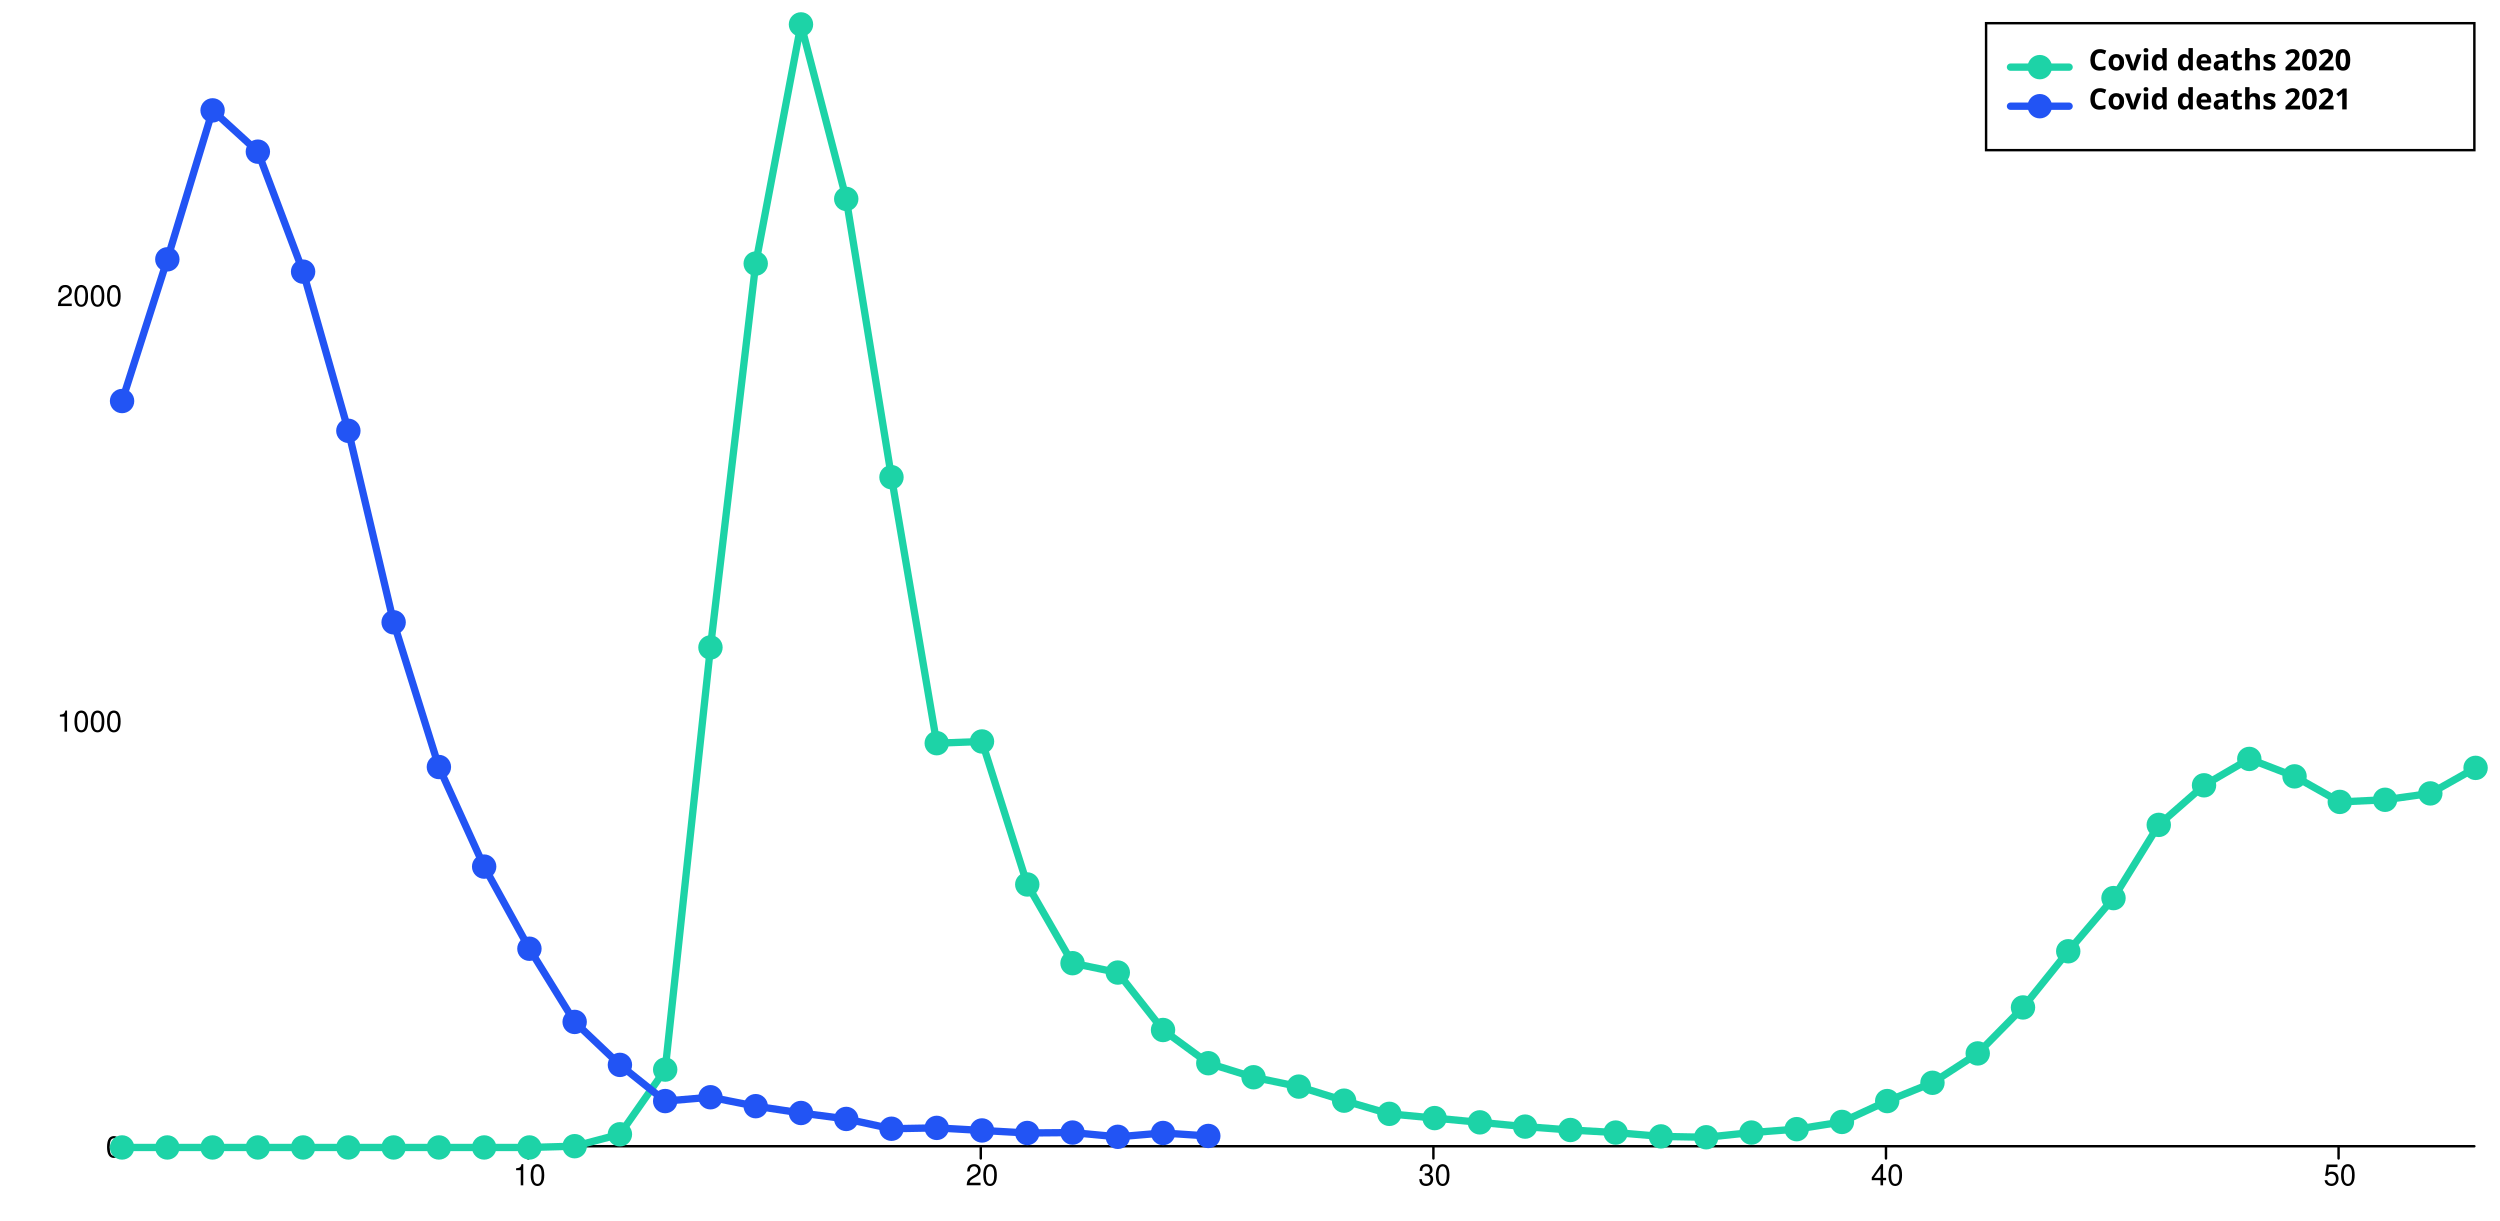
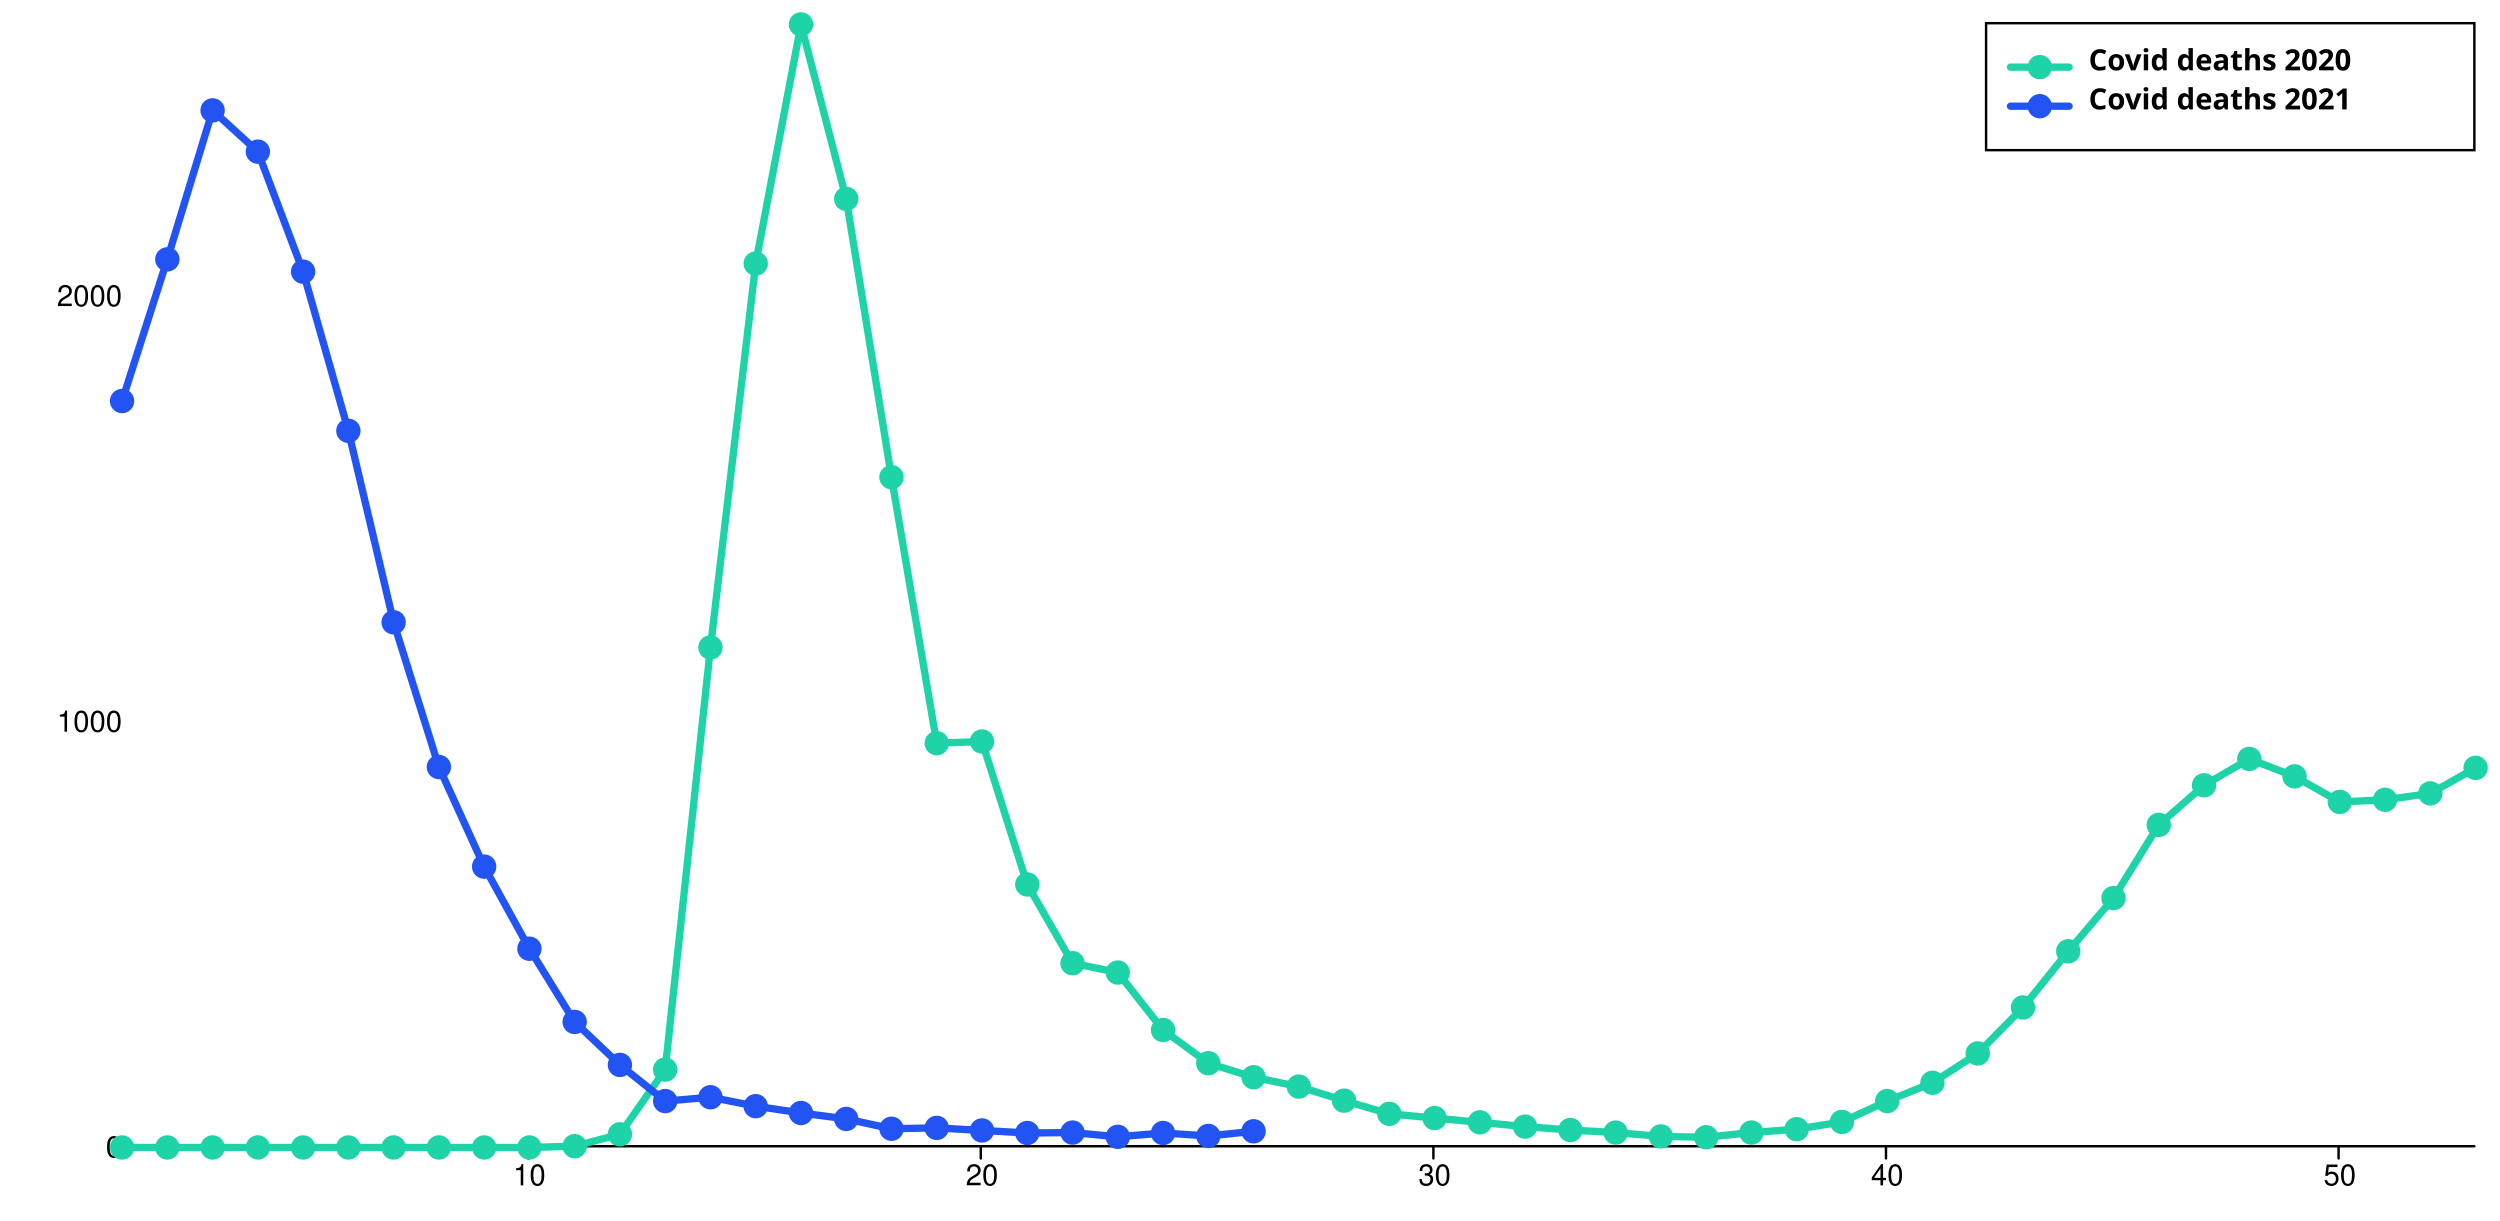
<svg xmlns="http://www.w3.org/2000/svg" width="1024" height="500" viewBox="0 0 1024 500" style="overflow:display" preserveAspectRatio="xMinYMin meet" overflow="visible">
  <defs>
    <style>
	.data-series path.line { fill-opacity: 0; stroke: black; }
	.data-series:hover path.line, .data-series.on path.line { cursor:pointer; }
	.data-series path.line.dotted { stroke-dasharray: 12 20 }
	#covid-deaths-2020-65-79:hover path.line, #covid-deaths-2020-65-79.on path.line { stroke-width: 5; }
	.data-series-0:hover circle, .data-series-0.on circle { display: inline; cursor:pointer; }
	#covid-deaths-2021-65-79:hover path.line, #covid-deaths-2021-65-79.on path.line { stroke-width: 5; }
	.data-series-1:hover circle, .data-series-1.on circle { display: inline; cursor:pointer; }
	.key rect { fill:transparent;stroke-width:1;stroke:black; }
	.key text { text-anchor:start;dominant-baseline:hanging;font-weight:bold;fill:black;stroke-width:0;font-family:sans-serif; }
	.graph-grid { font-family: "Helvetica Neue",Helvetica,Arial,"Lucida Grande",sans-serif; }
	.graph-grid line { stroke: black; stroke-width: 1; stroke-linecap: round; }
	.graph-grid.graph-grid-x text { text-anchor: middle; dominant-baseline: hanging; transform: translateY(10px); }
	.graph-grid.graph-grid-y text { text-anchor: end; dominant-baseline: middle; transform: translateX(-10px); }
	</style>
  </defs>
  <g class="graph-grid graph-grid-y">
    <line x1="49.50" y1="469.50" x2="1013.50" y2="469.50" data-left="50" />
    <text x="60" y="470" text-anchor="end">0</text>
    <text x="60" y="295.692" text-anchor="end">1000</text>
    <text x="60" y="121.383" text-anchor="end">2000</text>
    <text style="text-anchor:middle;dominant-baseline:hanging;font-weight:bold;transform: translateY(240px) rotate(-90deg);" />
  </g>
  <g class="graph-grid graph-grid-x">
    <line class="tick" x1="216.35" y1="469.50" x2="216.35" y2="474.50" />
    <text x="216.846" y="470" text-anchor="middle">10</text>
    <line class="tick" x1="401.73" y1="469.50" x2="401.73" y2="474.50" />
    <text x="402.231" y="470" text-anchor="middle">20</text>
    <line class="tick" x1="587.12" y1="469.50" x2="587.12" y2="474.50" />
    <text x="587.615" y="470" text-anchor="middle">30</text>
    <line class="tick" x1="772.50" y1="469.50" x2="772.50" y2="474.50" />
    <text x="773" y="470" text-anchor="middle">40</text>
    <line class="tick" x1="957.88" y1="469.50" x2="957.88" y2="474.50" />
    <text x="958.385" y="470" text-anchor="middle">50</text>
    <text style="text-anchor:middle;dominant-baseline:hanging;font-weight:bold;transform: translateY(240px) rotate(-90deg);" />
  </g>
  <g id="covid-deaths-2020-65-79" class="data-series data-series-0">
    <path d="M 50.00,470.00L 68.54,470.00L 87.08,470.00L 105.62,470.00L 124.15,470.00L 142.69,470.00L 161.23,470.00L 179.77,470.00L 198.31,470.00L 216.85,470.00L 235.38,469.48L 253.92,464.60L 272.46,438.10L 291.00,265.19L 309.54,107.96L 328.08,10.00L 346.62,81.47L 365.15,195.46L 383.69,304.41L 402.23,303.71L 420.77,362.28L 439.31,394.52L 457.85,398.36L 476.38,421.89L 494.92,435.49L 513.46,441.24L 532.00,445.07L 550.54,450.83L 569.08,456.23L 587.62,457.97L 606.15,459.72L 624.69,461.46L 643.23,462.85L 661.77,463.90L 680.31,465.47L 698.85,465.82L 717.38,463.90L 735.92,462.50L 754.46,459.54L 773.00,451.00L 791.54,443.51L 810.08,431.48L 828.62,412.65L 847.15,389.64L 865.69,367.86L 884.23,337.87L 902.77,321.66L 921.31,310.86L 939.85,318.00L 958.38,328.46L 976.92,327.59L 995.46,324.98L 1014.00,314.52" class="line" style="stroke:#1DD3A7" stroke-width="3" stroke-linecap="round" />
    <circle cx="50.00" cy="470.00" data-y="0.00" data-x="1" r="5" fill="#1DD3A7" />
    <circle cx="68.54" cy="470.00" data-y="0.00" data-x="2" r="5" fill="#1DD3A7" />
    <circle cx="87.08" cy="470.00" data-y="0.00" data-x="3" r="5" fill="#1DD3A7" />
    <circle cx="105.62" cy="470.00" data-y="0.00" data-x="4" r="5" fill="#1DD3A7" />
    <circle cx="124.15" cy="470.00" data-y="0.00" data-x="5" r="5" fill="#1DD3A7" />
    <circle cx="142.69" cy="470.00" data-y="0.00" data-x="6" r="5" fill="#1DD3A7" />
    <circle cx="161.23" cy="470.00" data-y="0.00" data-x="7" r="5" fill="#1DD3A7" />
    <circle cx="179.77" cy="470.00" data-y="0.00" data-x="8" r="5" fill="#1DD3A7" />
    <circle cx="198.31" cy="470.00" data-y="0.00" data-x="9" r="5" fill="#1DD3A7" />
    <circle cx="216.85" cy="470.00" data-y="0.00" data-x="10" r="5" fill="#1DD3A7" />
    <circle cx="235.38" cy="469.48" data-y="3.00" data-x="11" r="5" fill="#1DD3A7" />
    <circle cx="253.92" cy="464.60" data-y="31.00" data-x="12" r="5" fill="#1DD3A7" />
    <circle cx="272.46" cy="438.10" data-y="183.00" data-x="13" r="5" fill="#1DD3A7" />
    <circle cx="291.00" cy="265.19" data-y="1175.00" data-x="14" r="5" fill="#1DD3A7" />
    <circle cx="309.54" cy="107.96" data-y="2077.00" data-x="15" r="5" fill="#1DD3A7" />
    <circle cx="328.08" cy="10.00" data-y="2639.00" data-x="16" r="5" fill="#1DD3A7" />
    <circle cx="346.62" cy="81.47" data-y="2229.00" data-x="17" r="5" fill="#1DD3A7" />
    <circle cx="365.15" cy="195.46" data-y="1575.00" data-x="18" r="5" fill="#1DD3A7" />
    <circle cx="383.69" cy="304.41" data-y="950.00" data-x="19" r="5" fill="#1DD3A7" />
    <circle cx="402.23" cy="303.71" data-y="954.00" data-x="20" r="5" fill="#1DD3A7" />
    <circle cx="420.77" cy="362.28" data-y="618.00" data-x="21" r="5" fill="#1DD3A7" />
    <circle cx="439.31" cy="394.52" data-y="433.00" data-x="22" r="5" fill="#1DD3A7" />
    <circle cx="457.85" cy="398.36" data-y="411.00" data-x="23" r="5" fill="#1DD3A7" />
    <circle cx="476.38" cy="421.89" data-y="276.00" data-x="24" r="5" fill="#1DD3A7" />
    <circle cx="494.92" cy="435.49" data-y="198.00" data-x="25" r="5" fill="#1DD3A7" />
    <circle cx="513.46" cy="441.24" data-y="165.00" data-x="26" r="5" fill="#1DD3A7" />
    <circle cx="532.00" cy="445.07" data-y="143.00" data-x="27" r="5" fill="#1DD3A7" />
    <circle cx="550.54" cy="450.83" data-y="110.00" data-x="28" r="5" fill="#1DD3A7" />
    <circle cx="569.08" cy="456.23" data-y="79.00" data-x="29" r="5" fill="#1DD3A7" />
    <circle cx="587.62" cy="457.97" data-y="69.00" data-x="30" r="5" fill="#1DD3A7" />
    <circle cx="606.15" cy="459.72" data-y="59.00" data-x="31" r="5" fill="#1DD3A7" />
    <circle cx="624.69" cy="461.46" data-y="49.00" data-x="32" r="5" fill="#1DD3A7" />
    <circle cx="643.23" cy="462.85" data-y="41.00" data-x="33" r="5" fill="#1DD3A7" />
    <circle cx="661.77" cy="463.90" data-y="35.00" data-x="34" r="5" fill="#1DD3A7" />
    <circle cx="680.31" cy="465.47" data-y="26.00" data-x="35" r="5" fill="#1DD3A7" />
    <circle cx="698.85" cy="465.82" data-y="24.00" data-x="36" r="5" fill="#1DD3A7" />
    <circle cx="717.38" cy="463.90" data-y="35.00" data-x="37" r="5" fill="#1DD3A7" />
    <circle cx="735.92" cy="462.50" data-y="43.00" data-x="38" r="5" fill="#1DD3A7" />
    <circle cx="754.46" cy="459.54" data-y="60.00" data-x="39" r="5" fill="#1DD3A7" />
    <circle cx="773.00" cy="451.00" data-y="109.00" data-x="40" r="5" fill="#1DD3A7" />
    <circle cx="791.54" cy="443.51" data-y="152.00" data-x="41" r="5" fill="#1DD3A7" />
    <circle cx="810.08" cy="431.48" data-y="221.00" data-x="42" r="5" fill="#1DD3A7" />
    <circle cx="828.62" cy="412.65" data-y="329.00" data-x="43" r="5" fill="#1DD3A7" />
    <circle cx="847.15" cy="389.64" data-y="461.00" data-x="44" r="5" fill="#1DD3A7" />
    <circle cx="865.69" cy="367.86" data-y="586.00" data-x="45" r="5" fill="#1DD3A7" />
    <circle cx="884.23" cy="337.87" data-y="758.00" data-x="46" r="5" fill="#1DD3A7" />
    <circle cx="902.77" cy="321.66" data-y="851.00" data-x="47" r="5" fill="#1DD3A7" />
    <circle cx="921.31" cy="310.86" data-y="913.00" data-x="48" r="5" fill="#1DD3A7" />
    <circle cx="939.85" cy="318.00" data-y="872.00" data-x="49" r="5" fill="#1DD3A7" />
    <circle cx="958.38" cy="328.46" data-y="812.00" data-x="50" r="5" fill="#1DD3A7" />
    <circle cx="976.92" cy="327.59" data-y="817.00" data-x="51" r="5" fill="#1DD3A7" />
    <circle cx="995.46" cy="324.98" data-y="832.00" data-x="52" r="5" fill="#1DD3A7" />
    <circle cx="1014.00" cy="314.52" data-y="892.00" data-x="53" r="5" fill="#1DD3A7" />
  </g>
  <g id="covid-deaths-2021-65-79" class="data-series data-series-1">
-     <path d="M 50.00,164.26L 68.54,106.22L 87.08,45.21L 105.62,62.12L 124.15,111.27L 142.69,176.46L 161.23,254.90L 179.77,314.17L 198.31,354.96L 216.85,388.60L 235.38,418.58L 253.92,436.18L 272.46,451.00L 291.00,449.43L 309.54,453.09L 328.08,455.88L 346.62,458.32L 365.15,462.33L 383.69,461.98L 402.23,463.03L 420.77,464.07L 439.31,463.90L 457.85,465.64L 476.38,464.07L 494.92,465.29" class="line" style="stroke:#2254F4" stroke-width="3" stroke-linecap="round" />
+     <path d="M 50.00,164.26L 68.54,106.22L 87.08,45.21L 105.62,62.12L 124.15,111.27L 142.69,176.46L 161.23,254.90L 179.77,314.17L 198.31,354.96L 216.85,388.60L 235.38,418.58L 253.92,436.18L 272.46,451.00L 291.00,449.43L 309.54,453.09L 328.08,455.88L 346.62,458.32L 365.15,462.33L 383.69,461.98L 402.23,463.03L 420.77,464.07L 439.31,463.90L 457.85,465.64L 476.38,464.07L 494.92,465.29L 513.46,463.38" class="line" style="stroke:#2254F4" stroke-width="3" stroke-linecap="round" />
    <circle cx="50.00" cy="164.26" data-y="1754.00" data-x="1" r="5" fill="#2254F4" />
    <circle cx="68.54" cy="106.22" data-y="2087.00" data-x="2" r="5" fill="#2254F4" />
    <circle cx="87.08" cy="45.21" data-y="2437.00" data-x="3" r="5" fill="#2254F4" />
    <circle cx="105.62" cy="62.12" data-y="2340.00" data-x="4" r="5" fill="#2254F4" />
    <circle cx="124.15" cy="111.27" data-y="2058.00" data-x="5" r="5" fill="#2254F4" />
    <circle cx="142.69" cy="176.46" data-y="1684.00" data-x="6" r="5" fill="#2254F4" />
    <circle cx="161.23" cy="254.90" data-y="1234.00" data-x="7" r="5" fill="#2254F4" />
    <circle cx="179.77" cy="314.17" data-y="894.00" data-x="8" r="5" fill="#2254F4" />
    <circle cx="198.31" cy="354.96" data-y="660.00" data-x="9" r="5" fill="#2254F4" />
    <circle cx="216.85" cy="388.60" data-y="467.00" data-x="10" r="5" fill="#2254F4" />
    <circle cx="235.38" cy="418.58" data-y="295.00" data-x="11" r="5" fill="#2254F4" />
    <circle cx="253.92" cy="436.18" data-y="194.00" data-x="12" r="5" fill="#2254F4" />
    <circle cx="272.46" cy="451.00" data-y="109.00" data-x="13" r="5" fill="#2254F4" />
    <circle cx="291.00" cy="449.43" data-y="118.00" data-x="14" r="5" fill="#2254F4" />
    <circle cx="309.54" cy="453.09" data-y="97.00" data-x="15" r="5" fill="#2254F4" />
    <circle cx="328.08" cy="455.88" data-y="81.00" data-x="16" r="5" fill="#2254F4" />
    <circle cx="346.62" cy="458.32" data-y="67.00" data-x="17" r="5" fill="#2254F4" />
    <circle cx="365.15" cy="462.33" data-y="44.00" data-x="18" r="5" fill="#2254F4" />
    <circle cx="383.69" cy="461.98" data-y="46.00" data-x="19" r="5" fill="#2254F4" />
    <circle cx="402.23" cy="463.03" data-y="40.00" data-x="20" r="5" fill="#2254F4" />
    <circle cx="420.77" cy="464.07" data-y="34.00" data-x="21" r="5" fill="#2254F4" />
    <circle cx="439.31" cy="463.90" data-y="35.00" data-x="22" r="5" fill="#2254F4" />
    <circle cx="457.85" cy="465.64" data-y="25.00" data-x="23" r="5" fill="#2254F4" />
    <circle cx="476.38" cy="464.07" data-y="34.00" data-x="24" r="5" fill="#2254F4" />
    <circle cx="494.92" cy="465.29" data-y="27.00" data-x="25" r="5" fill="#2254F4" />
+     <circle cx="513.46" cy="463.38" data-y="38.00" data-x="26" r="5" fill="#2254F4" />
  </g>
  <g class="key">
    <rect x="813.5" y="9.5" width="200" height="52" />
    <g id="covid-deaths-2020-65-79-key">&gt;	<text x="823.5" y="19.5">
        <tspan dx="32" dy="0">Covid deaths 2020</tspan>
      </text>
      <path d="M823.50,27.50 l 24 0" class="line" style="stroke:#1DD3A7" stroke-width="3" stroke-linecap="round" />
      <circle cx="835.50" cy="27.50" r="5" fill="#1DD3A7" />
    </g>
    <g id="covid-deaths-2021-65-79-key">&gt;	<text x="823.5" y="35.5">
        <tspan dx="32" dy="0">Covid deaths 2021</tspan>
      </text>
      <path d="M823.50,43.50 l 24 0" class="line" style="stroke:#2254F4" stroke-width="3" stroke-linecap="round" />
      <circle cx="835.50" cy="43.50" r="5" fill="#2254F4" />
    </g>
  </g>
</svg>
